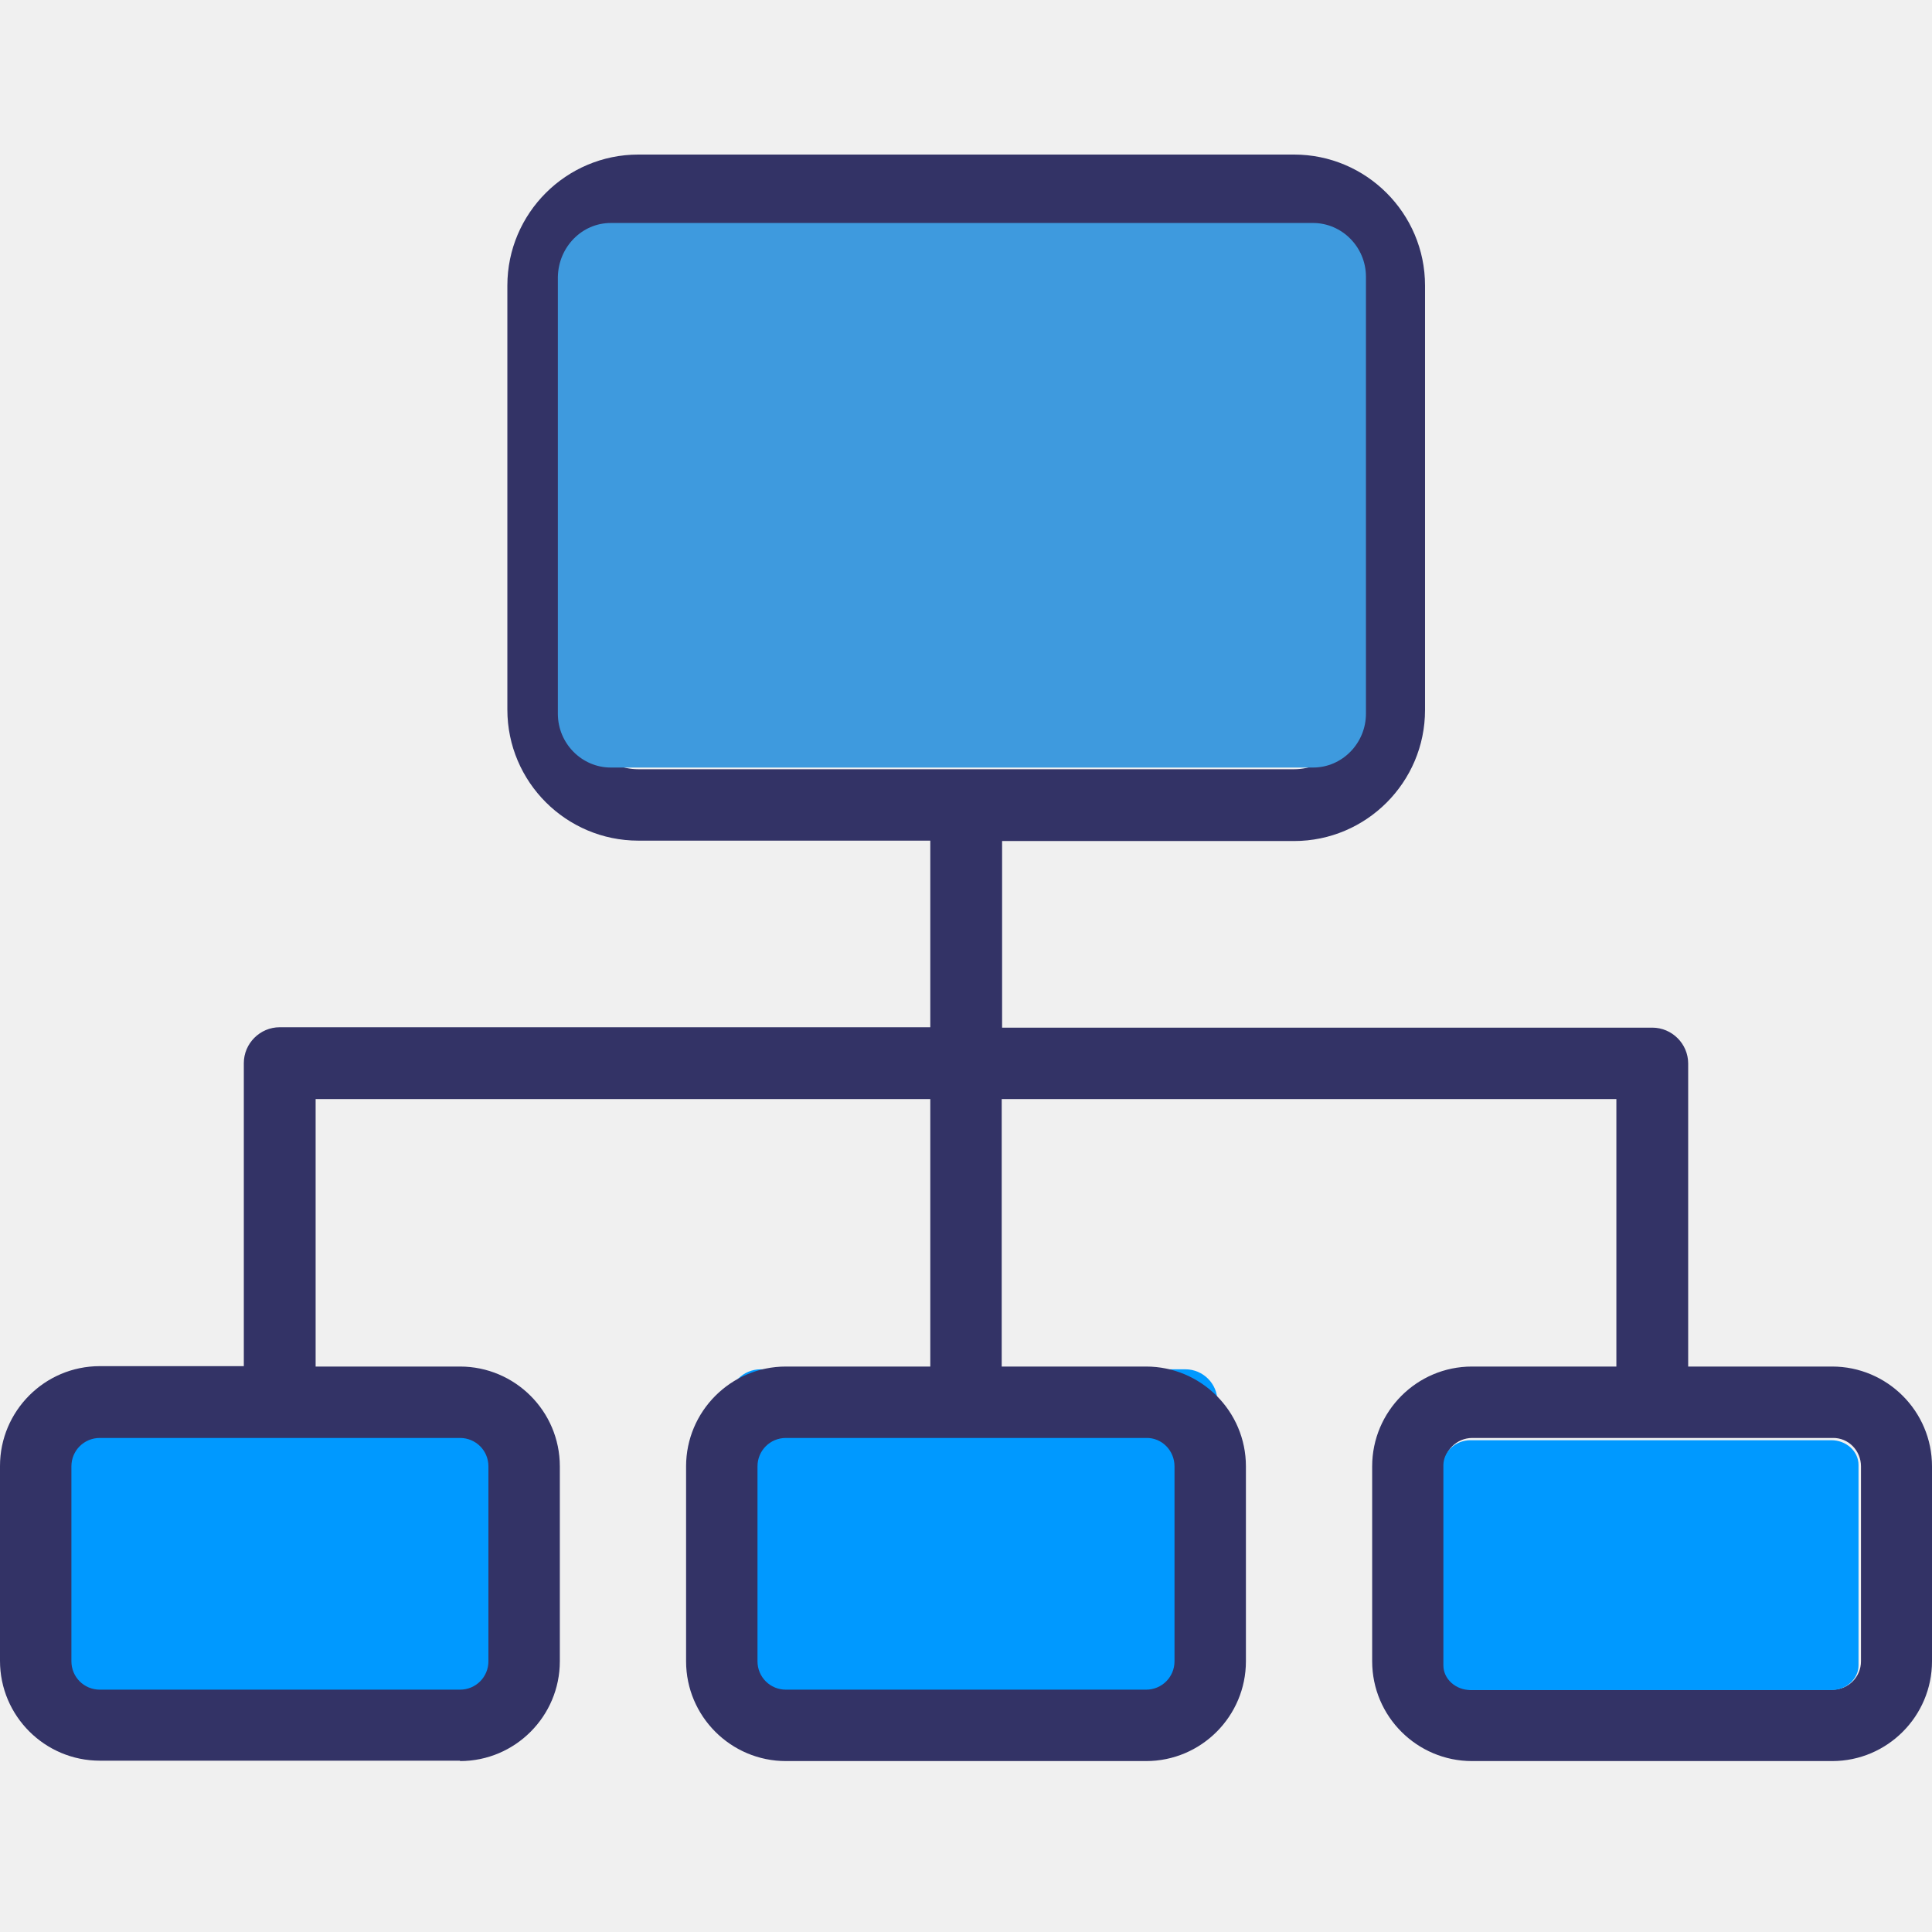
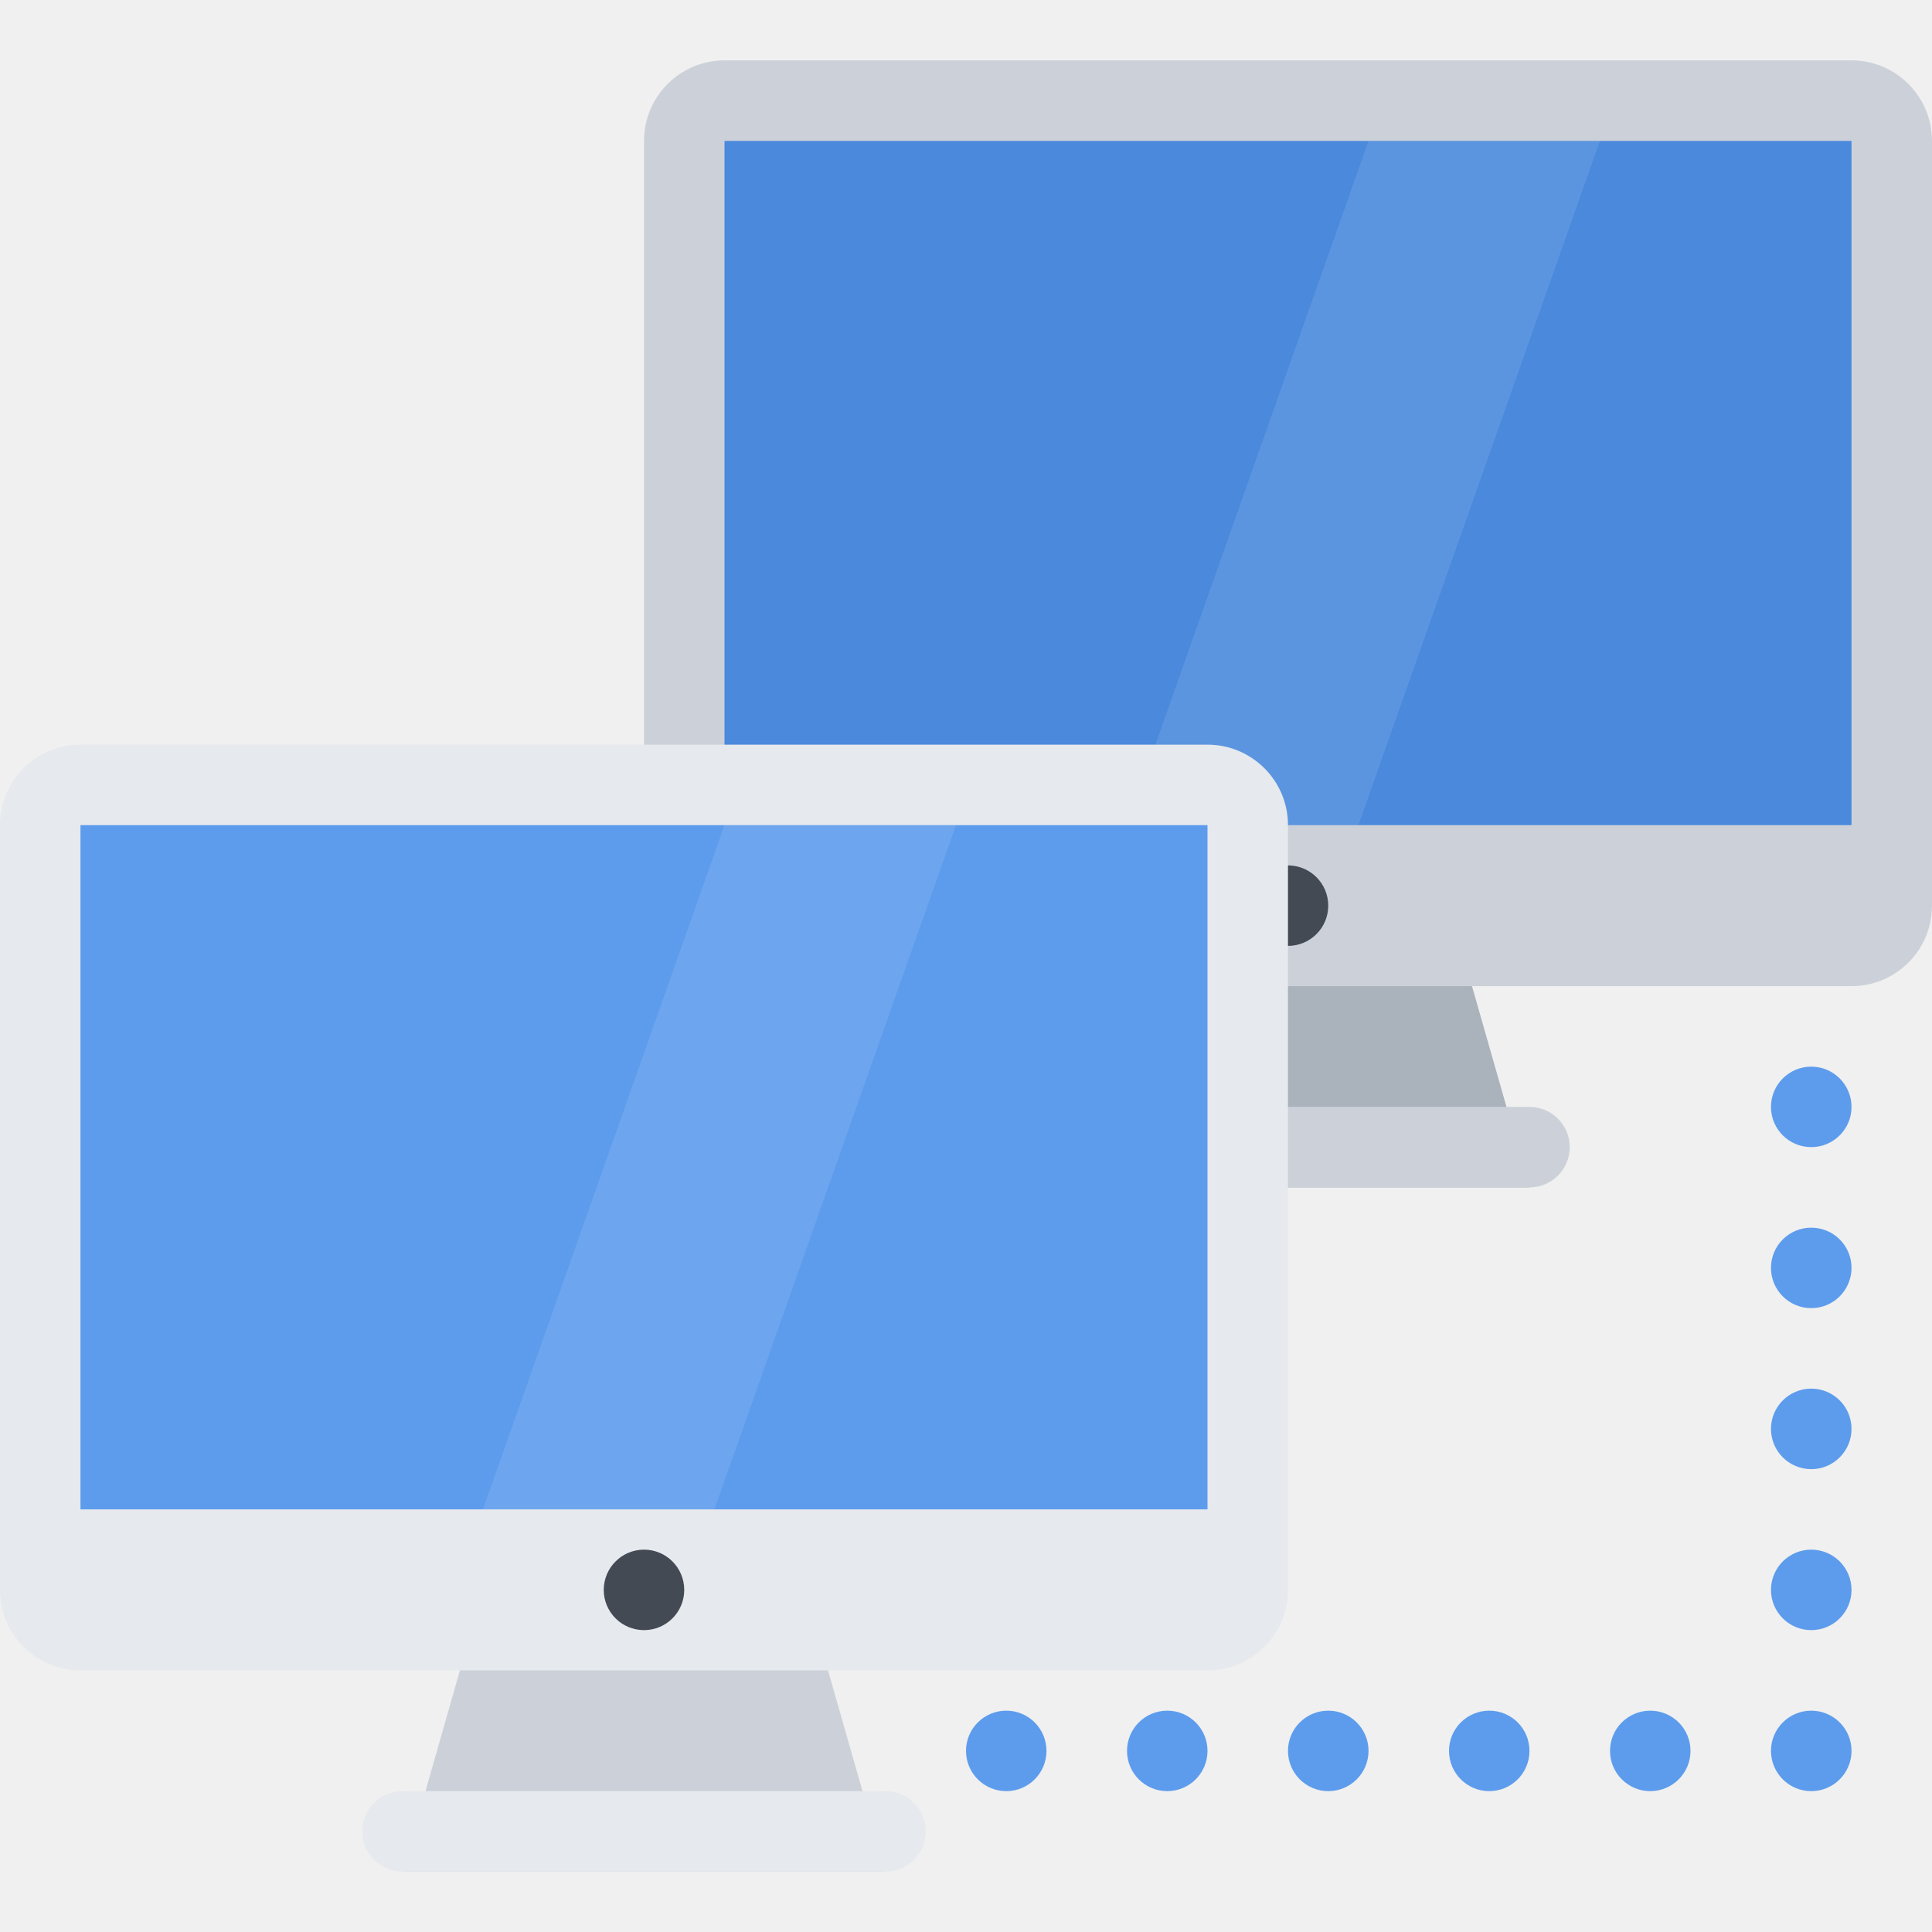
- <svg xmlns="http://www.w3.org/2000/svg" version="1.1" id="Layer_1" x="0px" y="0px" viewBox="0 0 489.7 489.7" style="enable-background:new 0 0 489.7 489.7;" xml:space="preserve">
-   <defs id="defs5164" />
-   <g id="g5129" style="fill:#0066cc">
-     <g id="g5127" transform="translate(4.8275286e-8,-2.075)" style="fill:#0066cc">
-       <path id="XMLID_1284_" style="fill:#0099ff" d="m 17.1,357.45 h 107.7 c 4.4,0 8.1,3.6 8.1,8.1 v 65.8 c 0,4.4 -3.6,8.1 -8.1,8.1 H 17.1 c -4.4,0 -8.1,-3.6 -8.1,-8.1 v -65.8 c 0,-4.5 3.7,-8.1 8.1,-8.1 z" />
-       <path id="XMLID_1282_" style="fill:#0099ff" d="m 192.775,349.15 h 107.7 c 4.4,0 8.1,3.6 8.1,8.1 v 65.8 c 0,4.4 -3.6,8.1 -8.1,8.1 h -107.7 c -4.4,0 -8.1,-3.6 -8.1,-8.1 v -65.8 c 0.1,-4.5 3.7,-8.1 8.1,-8.1 z" />
-       <path d="m 116.6,448.45 c 14,0 25.3,-11.4 25.3,-25.3 v -49.4 c 0,-14 -11.4,-25.3 -25.3,-25.3 H 80 v -67.8 h 155.8 v 67.8 h -36.6 c -14,0 -25.3,11.4 -25.3,25.3 v 49.4 c 0,14 11.4,25.3 25.3,25.3 h 91.3 c 14,0 25.3,-11.4 25.3,-25.3 v -49.4 c 0,-14 -11.4,-25.3 -25.3,-25.3 h -36.6 v -67.8 h 155.8 v 67.8 h -36.6 c -14,0 -25.3,11.4 -25.3,25.3 v 49.4 c 0,14 11.4,25.3 25.3,25.3 h 91.3 c 14,0 25.3,-11.4 25.3,-25.3 v -49.4 c 0,-14 -11.4,-25.3 -25.3,-25.3 h -36.5 v -76.8 c 0,-5 -4.1,-9.1 -9.1,-9.1 H 254 v -47.3 h 74 c 18.3,0 33.2,-14.9 33.2,-33.2 V 74.45 c 0,-18.3 -14.9,-33.2 -33.2,-33.2 H 161.8 c -18.3,0 -33.2,14.9 -33.2,33.2 v 107.5 c 0,18.3 14.9,33.2 33.2,33.2 h 74 v 47.3 H 70.9 c -5,0 -9.1,4.1 -9.1,9.1 v 76.8 H 25.3 c -14,0 -25.3,11.4 -25.3,25.3 v 49.4 c 0,14 11.4,25.3 25.3,25.3 h 91.3 c 0,0 0,0.1 0,0.1 z m 181.1,-74.7 v 49.4 c 0,4 -3.2,7.2 -7.2,7.2 h -91.3 c -4,0 -7.2,-3.2 -7.2,-7.2 v -49.4 c 0,-4 3.2,-7.2 7.2,-7.2 h 91.3 c 4,-0.1 7.2,3.2 7.2,7.2 z m 174,0 v 49.4 c 0,4 -3.2,7.2 -7.2,7.2 h -91.3 c -4,0 -7.2,-3.2 -7.2,-7.2 v -49.4 c 0,-4 3.2,-7.2 7.2,-7.2 h 91.3 c 4,-0.1 7.2,3.2 7.2,7.2 z m -325,-191.8 V 74.45 c 0,-8.3 6.8,-15.1 15.1,-15.1 H 328 c 8.3,0 15.1,6.8 15.1,15.1 v 107.5 c 0,8.3 -6.8,15.1 -15.1,15.1 H 161.8 c -8.3,0 -15.1,-6.8 -15.1,-15.1 z M 18.1,423.15 v -49.4 c 0,-4 3.2,-7.2 7.2,-7.2 h 91.3 c 4,0 7.2,3.2 7.2,7.2 v 49.4 c 0,4 -3.2,7.2 -7.2,7.2 H 25.3 c -4,0 -7.2,-3.2 -7.2,-7.2 z" id="path5125" style="fill:#333366" />
+ <svg xmlns="http://www.w3.org/2000/svg" version="1.1" id="Layer_1" x="0px" y="0px" width="512" height="512" viewBox="0 0 512 512" enable-background="new 0 0 512 512" xml:space="preserve">
+   <g id="local_network">
+     <g>
+       <g>
+         <polygon fill="#AAB2BC" points="405.328,314.672 277.328,314.672 298.609,240.094 384.016,240.062    " />
+       </g>
+       <path fill="#4A89DC" d="M192,250.672c-5.875,0-10.672-4.781-10.672-10.672V37.344c0-5.891,4.797-10.672,10.672-10.672h298.672    c5.875,0,10.656,4.781,10.656,10.672V240c0,5.891-4.781,10.672-10.656,10.672H192z" />
+       <path fill="#CCD1D9" d="M490.672,16H192c-11.781,0-21.328,9.562-21.328,21.344V240c0,11.797,9.547,21.344,21.328,21.344h298.672    c11.781,0,21.328-9.547,21.328-21.344V37.344C512,25.562,502.453,16,490.672,16z M490.672,240H192V37.344h298.672V240z" />
+       <rect x="186.609" y="218.672" fill="#CCD1D9" width="309.438" height="31.062" />
+       <path fill="#434A54" d="M352,240c0,5.906-4.781,10.672-10.672,10.672s-10.656-4.766-10.656-10.672    c0-5.891,4.766-10.656,10.656-10.656S352,234.109,352,240z" />
+       <path fill="#CCD1D9" d="M405.328,293.344h-128c-5.891,0-10.656,4.766-10.656,10.656c0,5.906,4.766,10.672,10.656,10.672h128    c5.891,0,10.672-4.766,10.672-10.672C416,298.109,411.219,293.344,405.328,293.344z" />
    </g>
-     <path id="XMLID_1282_-0" style="fill:#0099ff;stroke-width:0.81" d="m 372.729,365.05 h 91.467 c 3.737,0 6.879,2.78 6.879,6.255 v 50.814 c 0,3.398 -3.057,6.255 -6.879,6.255 h -91.467 c -3.737,0 -6.879,-2.78 -6.879,-6.255 v -50.814 c 0.085,-3.475 3.142,-6.255 6.879,-6.255 z" />
+     <polygon opacity="0.1" fill="#FFFFFF" points="360,218.672 298.672,218.672 362.672,37.344 423.984,37.344  " />
+     <g>
+       <path fill="#5D9CEC" d="M480,304c5.891,0,10.672-4.766,10.672-10.656s-4.781-10.672-10.672-10.672s-10.672,4.781-10.672,10.672    S474.109,304,480,304z" />
+       <path fill="#5D9CEC" d="M480,325.344c-5.891,0-10.672,4.766-10.672,10.656s4.781,10.672,10.672,10.672s10.672-4.781,10.672-10.672    S485.891,325.344,480,325.344z" />
+       <path fill="#5D9CEC" d="M480,368c-5.891,0-10.672,4.781-10.672,10.672s4.781,10.672,10.672,10.672s10.672-4.781,10.672-10.672    S485.891,368,480,368z" />
+       <path fill="#5D9CEC" d="M480,410.672c-5.891,0-10.672,4.781-10.672,10.672S474.109,432,480,432s10.672-4.766,10.672-10.656    S485.891,410.672,480,410.672z" />
+       <path fill="#5D9CEC" d="M480,453.344c-5.891,0-10.672,4.766-10.672,10.656s4.781,10.672,10.672,10.672s10.672-4.781,10.672-10.672    S485.891,453.344,480,453.344z" />
+       <path fill="#5D9CEC" d="M437.328,453.344c-5.891,0-10.656,4.766-10.656,10.656s4.766,10.672,10.656,10.672S448,469.891,448,464    S443.219,453.344,437.328,453.344z" />
+       <path fill="#5D9CEC" d="M394.672,453.344c-5.891,0-10.672,4.766-10.672,10.656s4.781,10.672,10.672,10.672    s10.656-4.781,10.656-10.672S400.562,453.344,394.672,453.344z" />
+       <path fill="#5D9CEC" d="M352,453.344c-5.891,0-10.672,4.766-10.672,10.656s4.781,10.672,10.672,10.672s10.672-4.781,10.672-10.672    S357.891,453.344,352,453.344z" />
+       <path fill="#5D9CEC" d="M309.328,453.344c-5.891,0-10.656,4.766-10.656,10.656s4.766,10.672,10.656,10.672S320,469.891,320,464    S315.219,453.344,309.328,453.344z" />
+       <path fill="#5D9CEC" d="M266.672,453.344c-5.891,0-10.672,4.766-10.672,10.656s4.781,10.672,10.672,10.672    s10.656-4.781,10.656-10.672S272.562,453.344,266.672,453.344z" />
+     </g>
+     <g>
+       <g>
+         <polygon fill="#CCD1D9" points="234.672,496 106.672,496 127.938,421.422 213.359,421.391    " />
+       </g>
+       <path fill="#5D9CEC" d="M21.328,432c-5.875,0-10.656-4.781-10.656-10.656V218.672c0-5.875,4.781-10.672,10.656-10.672H320    c5.875,0,10.672,4.797,10.672,10.672v202.672c0,5.875-4.797,10.656-10.672,10.656H21.328z" />
+       <path fill="#E6E9ED" d="M320,197.344H21.328C9.547,197.344,0,206.891,0,218.672v202.672c0,11.781,9.547,21.328,21.328,21.328H320    c11.781,0,21.328-9.547,21.328-21.328V218.672C341.328,206.891,331.781,197.344,320,197.344z M320,421.344H21.328V218.672H320    V421.344z" />
+       <rect x="15.953" y="400" fill="#E6E9ED" width="309.438" height="31.062" />
+       <path fill="#434A54" d="M181.328,421.344c0,5.891-4.766,10.656-10.656,10.656S160,427.234,160,421.344s4.781-10.672,10.672-10.672    S181.328,415.453,181.328,421.344z" />
+       <path fill="#E6E9ED" d="M234.672,474.672h-128c-5.891,0-10.672,4.781-10.672,10.672S100.781,496,106.672,496h128    c5.891,0,10.656-4.766,10.656-10.656S240.562,474.672,234.672,474.672z" />
+     </g>
+     <polygon opacity="0.1" fill="#FFFFFF" points="189.328,400 128,400 192,218.672 253.328,218.672  " />
  </g>
-   <g id="g5131">
- </g>
-   <g id="g5133">
- </g>
-   <g id="g5135">
- </g>
-   <g id="g5137">
- </g>
-   <g id="g5139">
- </g>
-   <g id="g5141">
- </g>
-   <g id="g5143">
- </g>
-   <g id="g5145">
- </g>
-   <g id="g5147">
- </g>
-   <g id="g5149">
- </g>
-   <g id="g5151">
- </g>
-   <g id="g5153">
- </g>
-   <g id="g5155">
- </g>
-   <g id="g5157">
- </g>
-   <g id="g5159">
- </g>
-   <path id="XMLID_1282_-3" style="fill:#3e9ade;stroke-width:1.668" d="m 154.791,56.521 h 178.043 c 7.274,0 13.39,6.06 13.39,13.634 v 110.756 c 0,7.406 -5.951,13.634 -13.39,13.634 H 154.791 c -7.274,0 -13.39,-6.06 -13.39,-13.634 V 70.155 c 0.165,-7.574 6.117,-13.634 13.39,-13.634 z" />
</svg>
